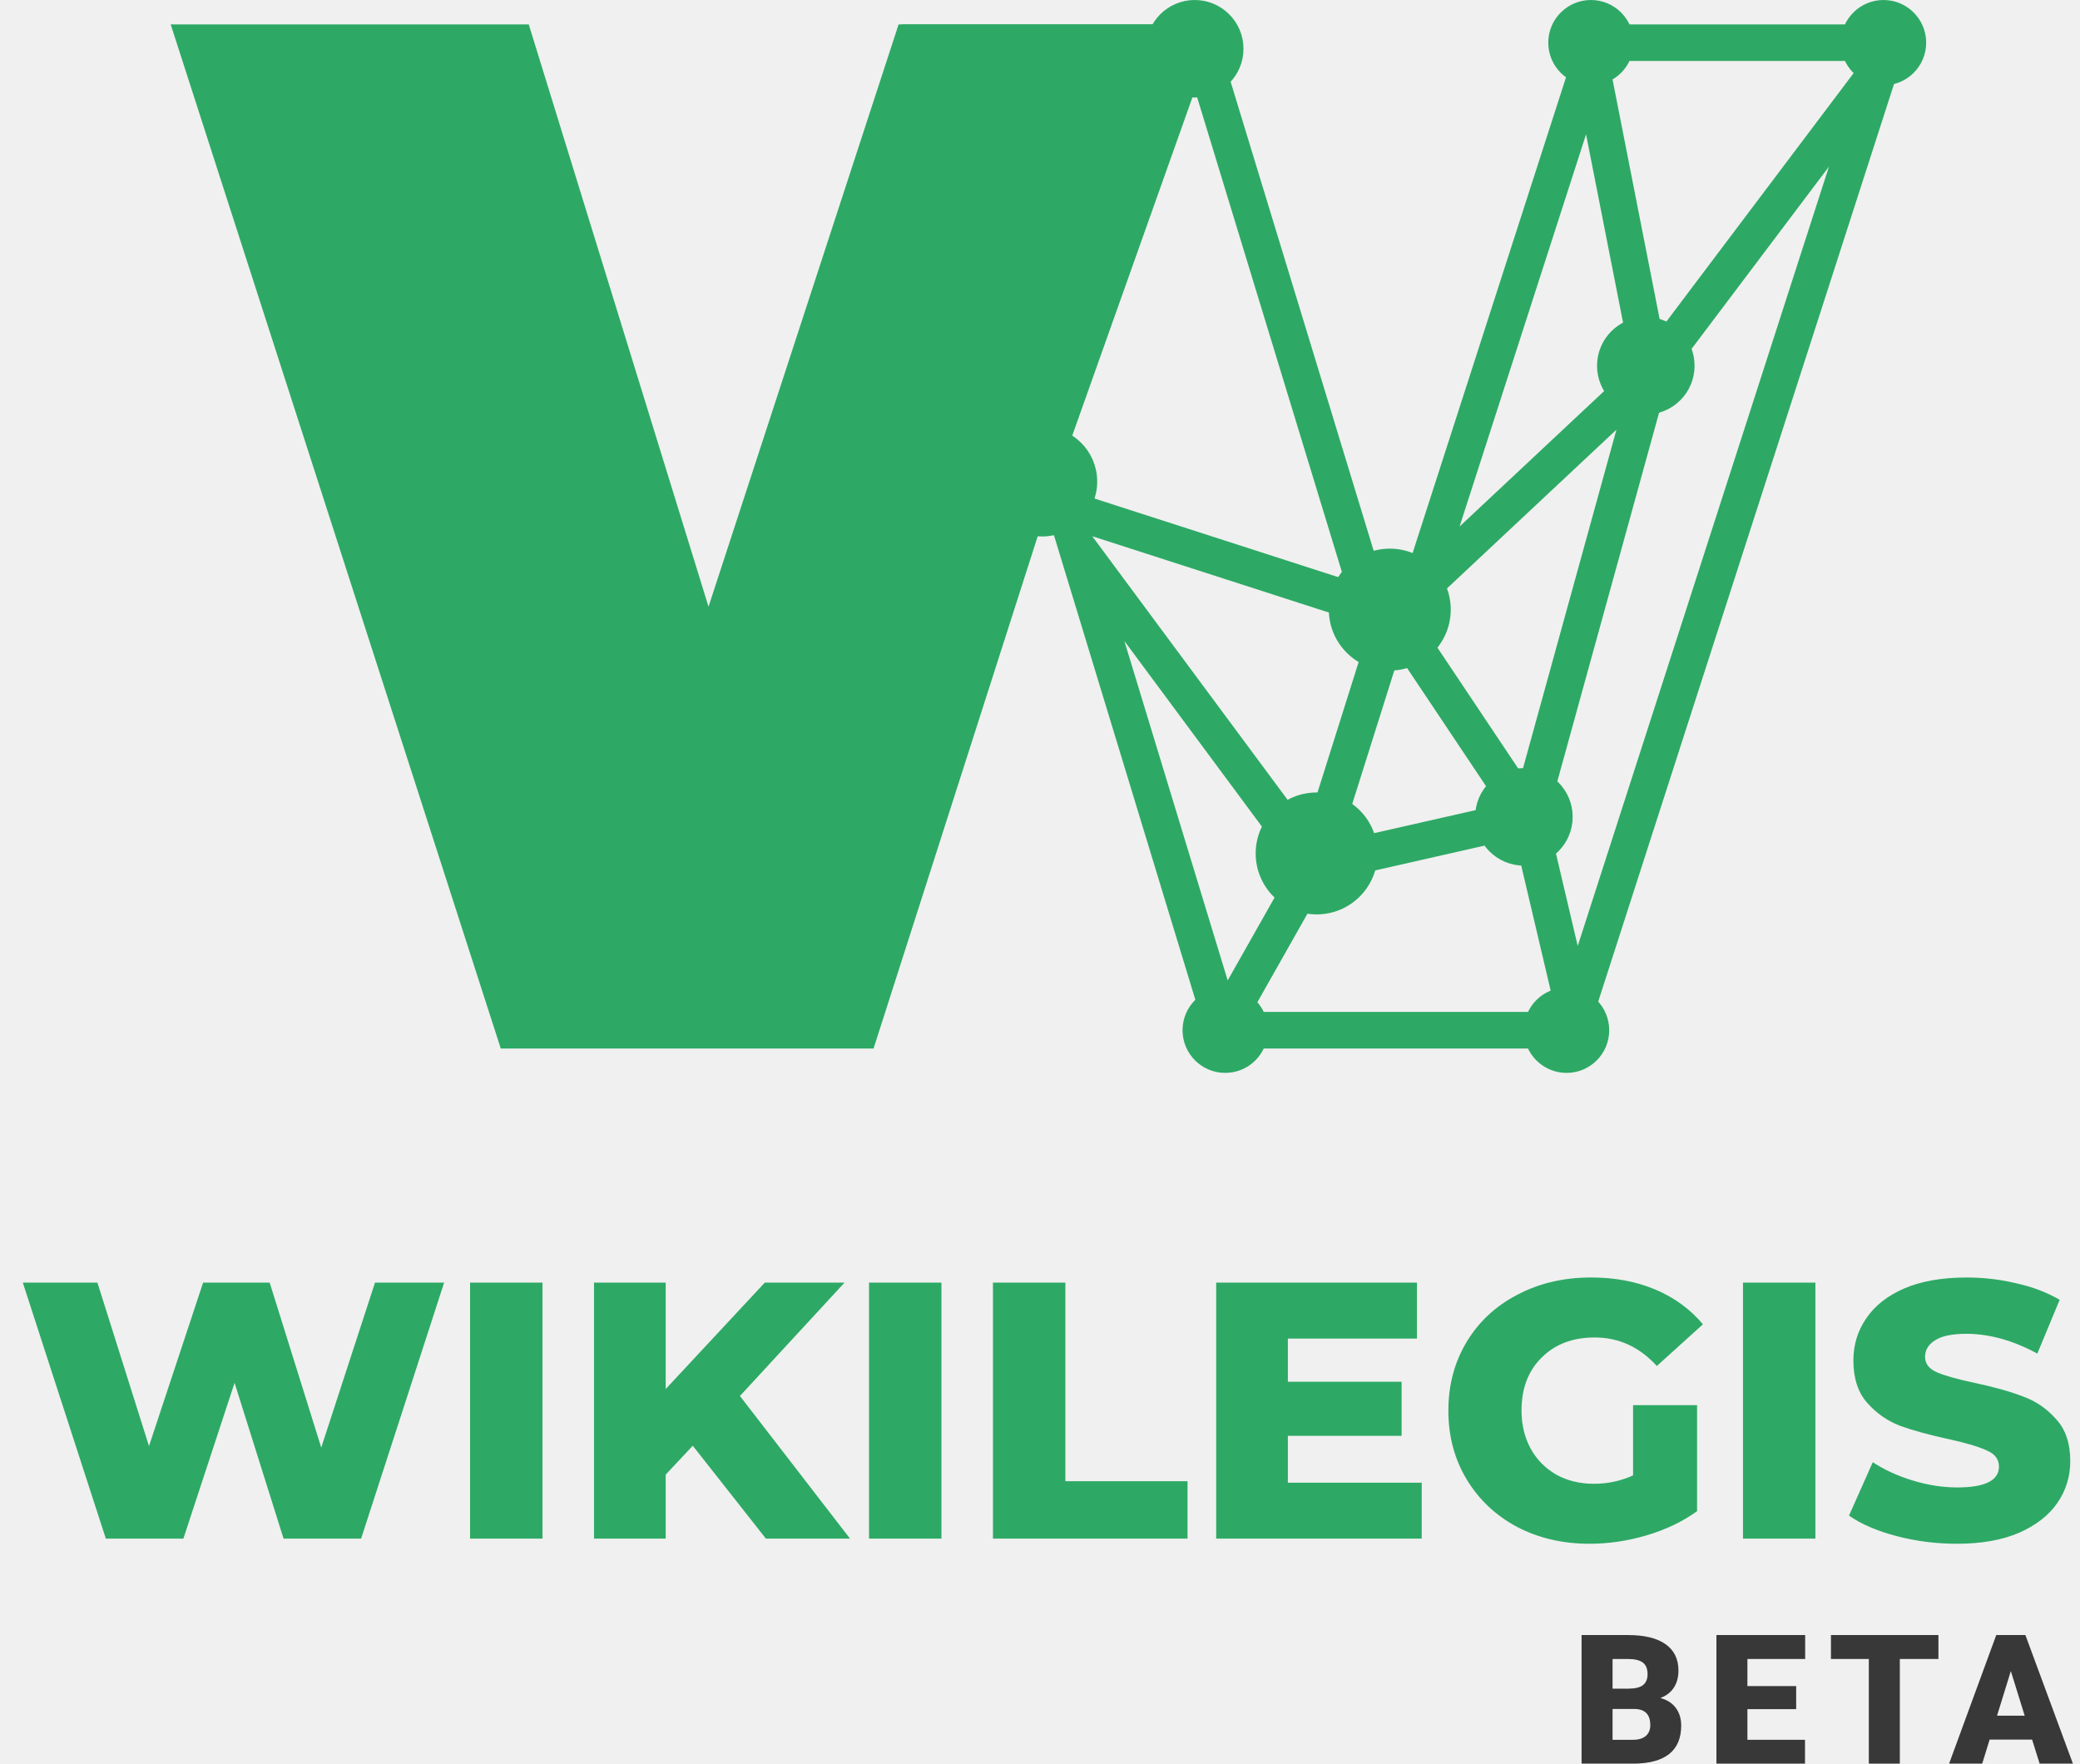
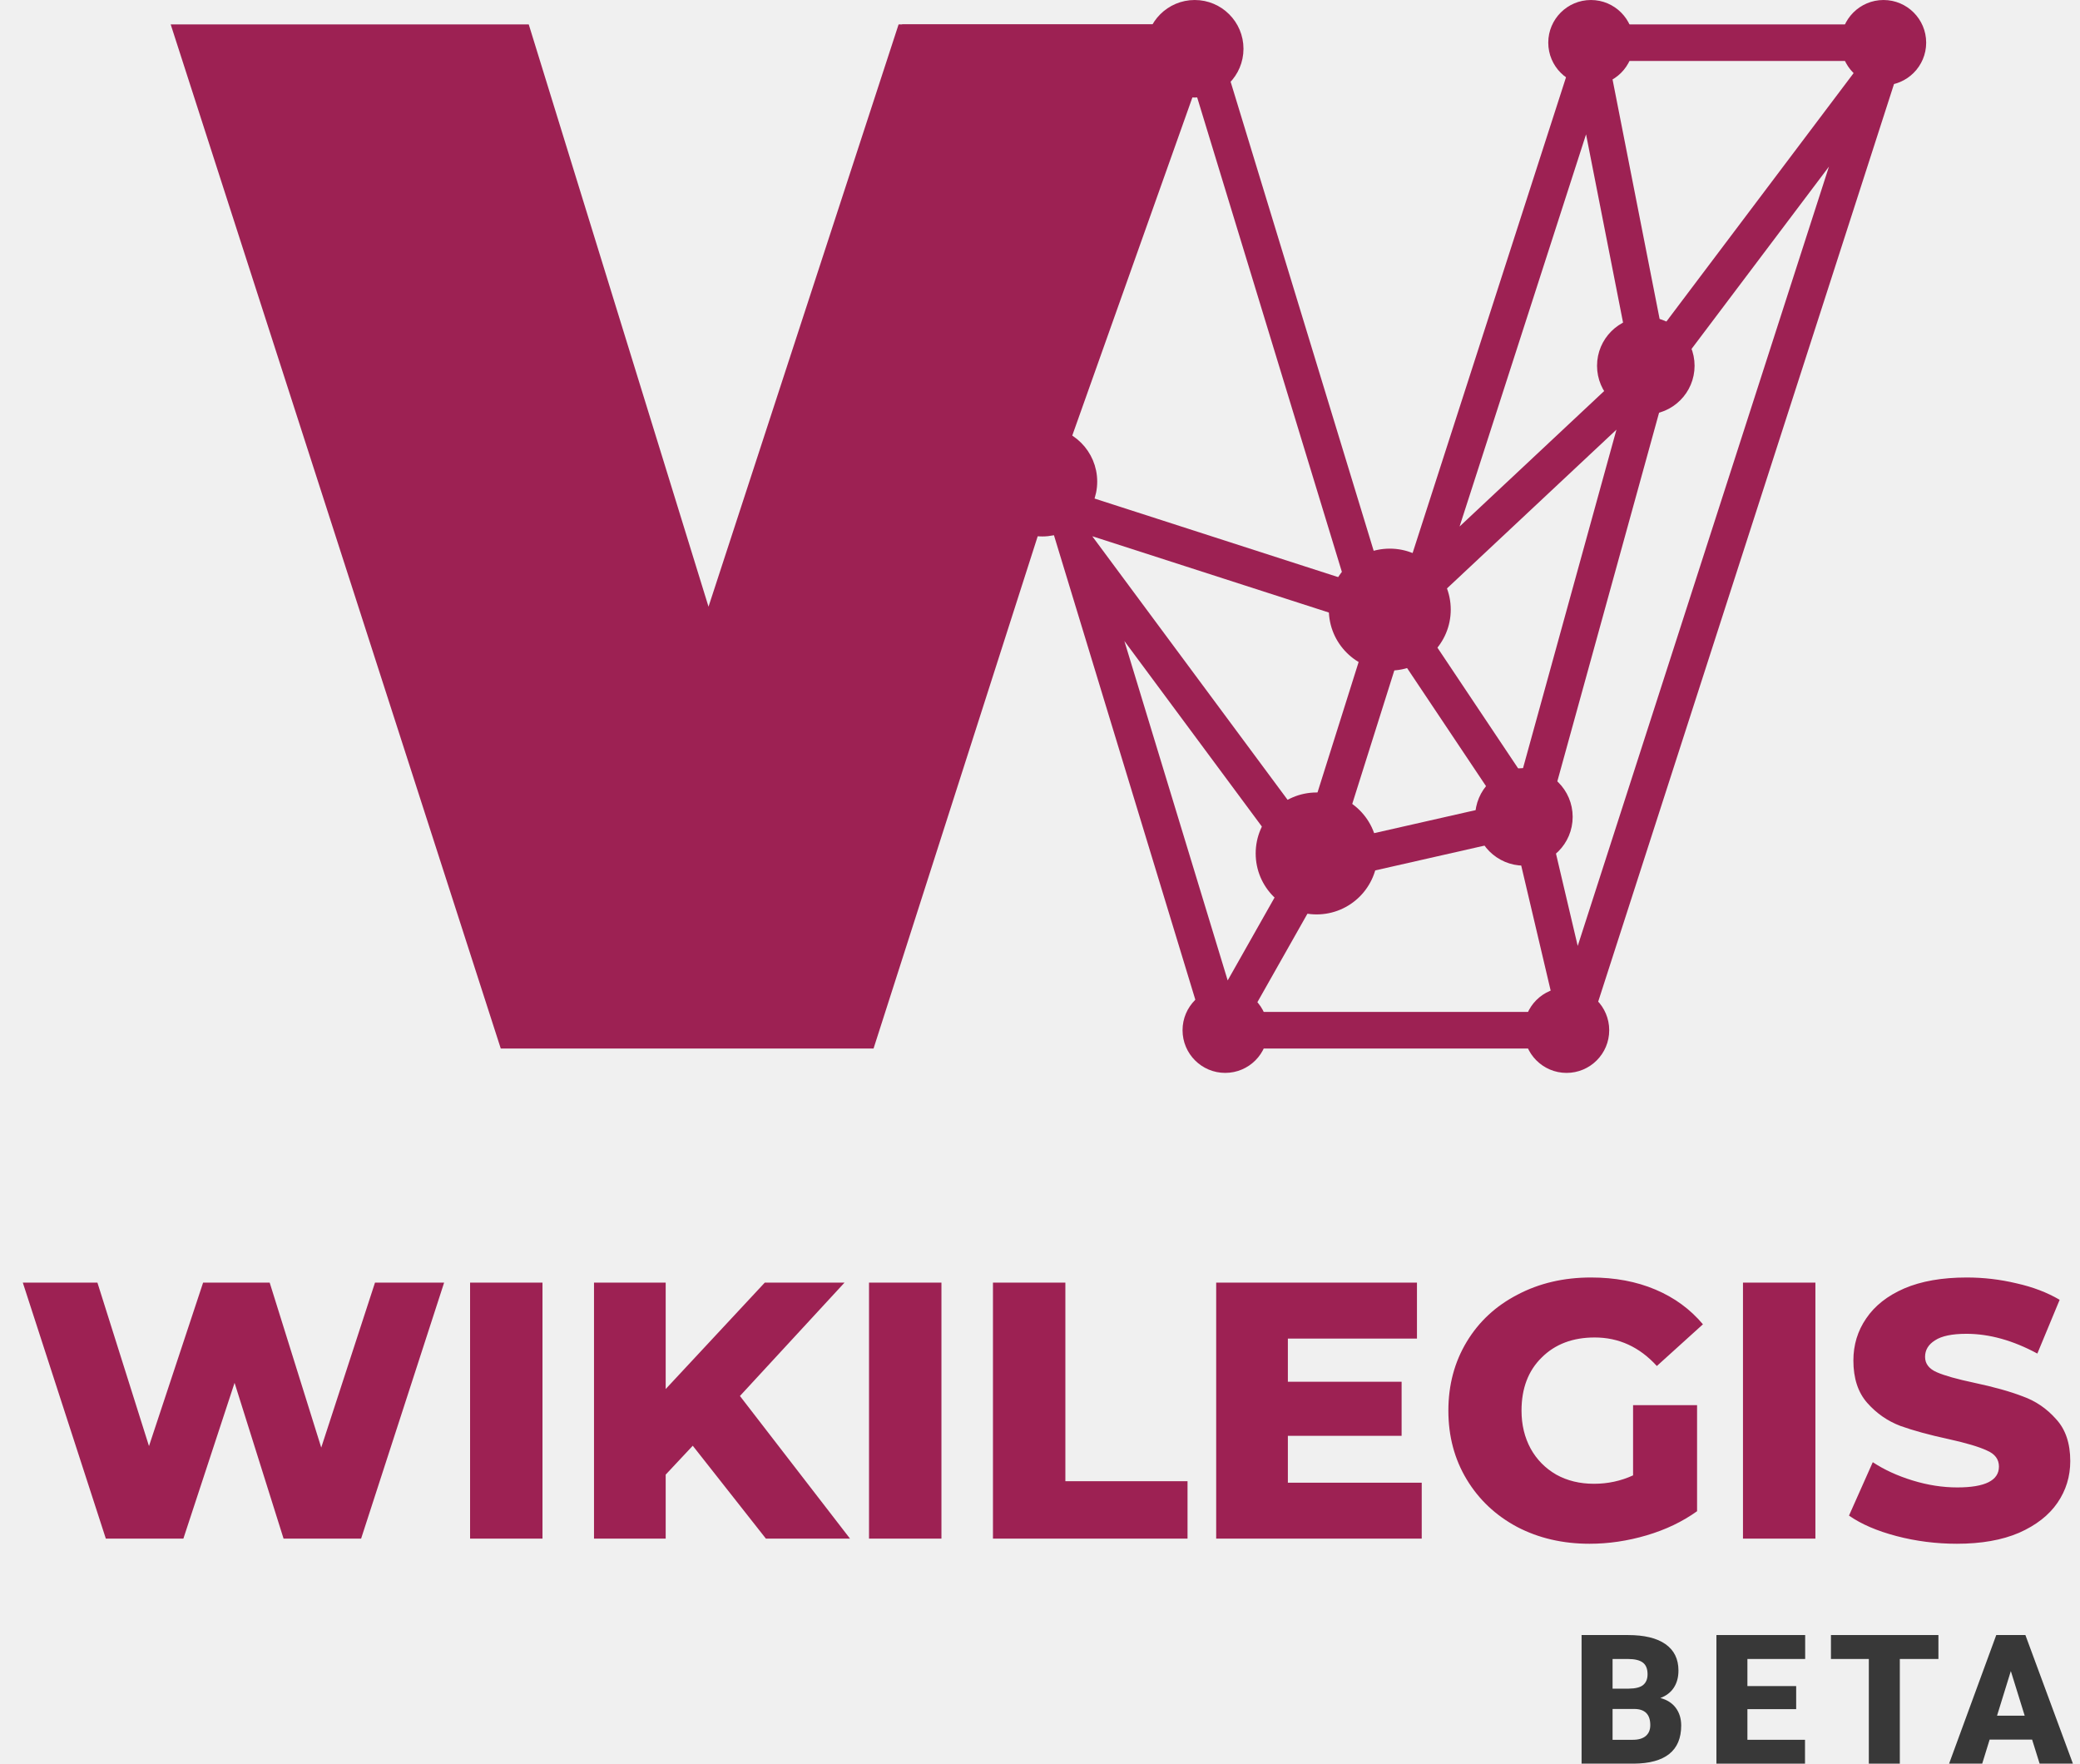
<svg xmlns="http://www.w3.org/2000/svg" width="138" height="117" viewBox="0 0 138 117" fill="none">
  <path d="M104.932 117V108.469H107.996C109.094 108.469 109.928 108.67 110.498 109.072C111.072 109.475 111.359 110.059 111.359 110.824C111.359 111.266 111.258 111.643 111.055 111.955C110.852 112.268 110.553 112.498 110.158 112.646C110.604 112.764 110.945 112.982 111.184 113.303C111.422 113.623 111.541 114.014 111.541 114.475C111.541 115.311 111.275 115.939 110.744 116.361C110.217 116.779 109.434 116.992 108.395 117H104.932ZM106.988 113.373V115.418H108.336C108.707 115.418 108.992 115.334 109.191 115.166C109.391 114.994 109.49 114.754 109.49 114.445C109.49 113.734 109.137 113.377 108.43 113.373H106.988ZM106.988 112.025H108.061C108.51 112.021 108.83 111.939 109.021 111.779C109.213 111.619 109.309 111.383 109.309 111.07C109.309 110.711 109.205 110.453 108.998 110.297C108.791 110.137 108.457 110.057 107.996 110.057H106.988V112.025Z" fill="#383838" />
  <path d="M119.169 113.385H115.934V115.418H119.755V117H113.878V108.469H119.766V110.057H115.934V111.855H119.169V113.385Z" fill="#383838" />
  <path d="M128.607 110.057H126.046V117H123.99V110.057H121.476V108.469H128.607V110.057Z" fill="#383838" />
  <path d="M134.823 115.406H132.004L131.512 117H129.315L132.444 108.469H134.377L137.53 117H135.321L134.823 115.406ZM132.496 113.818H134.33L133.411 110.859L132.496 113.818Z" fill="#383838" />
-   <path d="M29.466 85.088L23.958 102.073H18.814L15.563 91.737L12.166 102.073H7.022L1.513 85.088H6.463L9.885 95.934L13.476 85.088H17.892L21.313 96.032L24.88 85.088H29.466ZM31.188 85.088H35.992V102.073H31.188V85.088ZM45.962 95.91L44.166 97.827V102.073H39.41V85.088H44.166V92.149L50.742 85.088H56.032L49.092 92.61L56.396 102.073H50.815L45.962 95.91ZM57.656 85.088H62.461V102.073H57.656V85.088ZM65.879 85.088H70.683V98.264H78.788V102.073H65.879V85.088ZM94.326 98.361V102.073H80.689V85.088H94.01V88.801H85.445V91.664H92.991V95.255H85.445V98.361H94.326ZM108.348 93.217H112.594V100.254C111.624 100.949 110.508 101.483 109.246 101.855C107.984 102.227 106.722 102.413 105.461 102.413C103.681 102.413 102.08 102.041 100.656 101.297C99.233 100.537 98.117 99.485 97.308 98.143C96.499 96.8 96.094 95.279 96.094 93.581C96.094 91.882 96.499 90.362 97.308 89.019C98.117 87.676 99.241 86.633 100.68 85.889C102.12 85.129 103.746 84.749 105.558 84.749C107.143 84.749 108.566 85.015 109.828 85.549C111.09 86.083 112.141 86.851 112.983 87.854L109.925 90.621C108.777 89.359 107.402 88.728 105.8 88.728C104.344 88.728 103.172 89.173 102.282 90.062C101.392 90.936 100.947 92.109 100.947 93.581C100.947 94.519 101.15 95.36 101.554 96.104C101.958 96.832 102.525 97.407 103.252 97.827C103.98 98.232 104.814 98.434 105.752 98.434C106.674 98.434 107.539 98.248 108.348 97.876V93.217ZM115.64 85.088H120.445V102.073H115.64V85.088ZM129.832 102.413C128.457 102.413 127.122 102.243 125.828 101.904C124.534 101.564 123.483 101.111 122.674 100.545L124.251 97.002C125.011 97.504 125.893 97.908 126.896 98.215C127.899 98.523 128.886 98.676 129.856 98.676C131.7 98.676 132.622 98.215 132.622 97.293C132.622 96.808 132.356 96.452 131.822 96.226C131.304 95.983 130.463 95.732 129.298 95.474C128.02 95.198 126.953 94.907 126.095 94.6C125.238 94.276 124.502 93.767 123.887 93.071C123.272 92.376 122.965 91.438 122.965 90.257C122.965 89.221 123.248 88.291 123.814 87.466C124.381 86.625 125.222 85.962 126.338 85.476C127.47 84.991 128.853 84.749 130.487 84.749C131.603 84.749 132.703 84.878 133.787 85.137C134.871 85.379 135.825 85.743 136.65 86.229L135.17 89.796C133.553 88.922 131.983 88.485 130.463 88.485C129.508 88.485 128.813 88.631 128.376 88.922C127.939 89.197 127.721 89.561 127.721 90.014C127.721 90.467 127.98 90.807 128.497 91.033C129.015 91.26 129.848 91.494 130.997 91.737C132.291 92.012 133.358 92.311 134.2 92.635C135.057 92.942 135.793 93.443 136.408 94.139C137.039 94.818 137.354 95.749 137.354 96.929C137.354 97.948 137.071 98.871 136.505 99.695C135.939 100.521 135.089 101.184 133.957 101.685C132.825 102.171 131.45 102.413 129.832 102.413Z" fill="#2DA965" />
+   <path d="M29.466 85.088L23.958 102.073H18.814L15.563 91.737L12.166 102.073H7.022L1.513 85.088H6.463L9.885 95.934L13.476 85.088H17.892L21.313 96.032L24.88 85.088H29.466ZM31.188 85.088H35.992V102.073H31.188V85.088ZM45.962 95.91L44.166 97.827V102.073H39.41V85.088H44.166V92.149L50.742 85.088H56.032L49.092 92.61L56.396 102.073H50.815L45.962 95.91ZM57.656 85.088H62.461V102.073H57.656V85.088ZM65.879 85.088H70.683V98.264H78.788V102.073H65.879V85.088ZM94.326 98.361V102.073H80.689V85.088H94.01V88.801H85.445V91.664H92.991V95.255H85.445V98.361H94.326ZM108.348 93.217H112.594V100.254C111.624 100.949 110.508 101.483 109.246 101.855C107.984 102.227 106.722 102.413 105.461 102.413C103.681 102.413 102.08 102.041 100.656 101.297C99.233 100.537 98.117 99.485 97.308 98.143C96.499 96.8 96.094 95.279 96.094 93.581C96.094 91.882 96.499 90.362 97.308 89.019C98.117 87.676 99.241 86.633 100.68 85.889C102.12 85.129 103.746 84.749 105.558 84.749C107.143 84.749 108.566 85.015 109.828 85.549C111.09 86.083 112.141 86.851 112.983 87.854L109.925 90.621C108.777 89.359 107.402 88.728 105.8 88.728C104.344 88.728 103.172 89.173 102.282 90.062C101.392 90.936 100.947 92.109 100.947 93.581C100.947 94.519 101.15 95.36 101.554 96.104C101.958 96.832 102.525 97.407 103.252 97.827C103.98 98.232 104.814 98.434 105.752 98.434C106.674 98.434 107.539 98.248 108.348 97.876V93.217ZM115.64 85.088H120.445V102.073H115.64V85.088ZM129.832 102.413C128.457 102.413 127.122 102.243 125.828 101.904C124.534 101.564 123.483 101.111 122.674 100.545L124.251 97.002C125.011 97.504 125.893 97.908 126.896 98.215C127.899 98.523 128.886 98.676 129.856 98.676C131.7 98.676 132.622 98.215 132.622 97.293C132.622 96.808 132.356 96.452 131.822 96.226C131.304 95.983 130.463 95.732 129.298 95.474C128.02 95.198 126.953 94.907 126.095 94.6C125.238 94.276 124.502 93.767 123.887 93.071C123.272 92.376 122.965 91.438 122.965 90.257C122.965 89.221 123.248 88.291 123.814 87.466C124.381 86.625 125.222 85.962 126.338 85.476C127.47 84.991 128.853 84.749 130.487 84.749C131.603 84.749 132.703 84.878 133.787 85.137C134.871 85.379 135.825 85.743 136.65 86.229L135.17 89.796C133.553 88.922 131.983 88.485 130.463 88.485C129.508 88.485 128.813 88.631 128.376 88.922C127.939 89.197 127.721 89.561 127.721 90.014C127.721 90.467 127.98 90.807 128.497 91.033C129.015 91.26 129.848 91.494 130.997 91.737C132.291 92.012 133.358 92.311 134.2 92.635C135.057 92.942 135.793 93.443 136.408 94.139C137.039 94.818 137.354 95.749 137.354 96.929C137.354 97.948 137.071 98.871 136.505 99.695C135.939 100.521 135.089 101.184 133.957 101.685C132.825 102.171 131.45 102.413 129.832 102.413Z" fill="#9d2153" />
  <mask id="path-3-inside-1" fill="white">
    <path d="M126.936 1.618L105.031 69.559H80.291L69.241 33.259L59.853 2.426V1.618H80.487L92.417 40.732L105.031 1.618H126.936Z" />
  </mask>
-   <path d="M69.241 33.259L69.614 32.104C69.112 31.942 68.563 32.123 68.255 32.551C67.948 32.98 67.953 33.558 68.266 33.981L69.241 33.259ZM81.347 70.156L88.209 58.024L86.097 56.829L79.235 68.962L81.347 70.156ZM110.531 25.399L127.905 2.348L125.967 0.887L108.593 23.939L110.531 25.399ZM103.841 1.852L108.372 24.903L110.753 24.435L106.222 1.384L103.841 1.852ZM92.789 39.578L69.614 32.104L68.869 34.413L92.044 41.887L92.789 39.578ZM88.127 56.704L70.216 32.536L68.266 33.981L86.178 58.149L88.127 56.704ZM108.733 23.784L91.587 39.847L93.246 41.618L110.392 25.555L108.733 23.784ZM88.31 57.791L93.574 41.097L91.26 40.367L85.996 57.062L88.31 57.791ZM87.421 58.61L101.682 55.374L101.145 53.008L86.884 56.243L87.421 58.61ZM102.583 54.514L110.732 24.992L108.393 24.346L100.244 53.868L102.583 54.514ZM106.212 69.281L102.594 53.913L100.232 54.469L103.851 69.837L106.212 69.281ZM102.422 53.517L93.425 40.058L91.408 41.407L100.405 54.865L102.422 53.517ZM126.936 1.618L129.245 2.362C129.483 1.624 129.354 0.816 128.897 0.189C128.441 -0.438 127.712 -0.809 126.936 -0.809V1.618ZM105.031 69.559V71.985C106.085 71.985 107.018 71.306 107.341 70.303L105.031 69.559ZM80.291 69.559L77.97 70.266C78.281 71.287 79.223 71.985 80.291 71.985V69.559ZM69.241 33.259L71.562 32.552L71.562 32.552L69.241 33.259ZM80.487 1.618L82.808 0.91C82.496 -0.111 81.554 -0.809 80.487 -0.809V1.618ZM92.417 40.732L90.096 41.44C90.405 42.455 91.337 43.15 92.397 43.159C93.458 43.167 94.401 42.486 94.726 41.477L92.417 40.732ZM105.031 1.618V-0.809C103.978 -0.809 103.045 -0.129 102.722 0.873L105.031 1.618ZM59.853 2.426H57.427C57.427 2.666 57.462 2.904 57.532 3.133L59.853 2.426ZM59.853 1.618V-0.809C58.513 -0.809 57.427 0.278 57.427 1.618L59.853 1.618ZM124.626 0.873L102.722 68.814L107.341 70.303L129.245 2.362L124.626 0.873ZM105.031 67.132H80.291V71.985H105.031V67.132ZM82.612 68.852L71.562 32.552L66.92 33.965L77.97 70.266L82.612 68.852ZM78.166 2.326L90.096 41.44L94.738 40.025L82.808 0.91L78.166 2.326ZM94.726 41.477L107.341 2.362L102.722 0.873L90.108 39.988L94.726 41.477ZM105.031 4.044H126.936V-0.809H105.031V4.044ZM62.28 2.426V1.618H57.427V2.426H62.28ZM59.853 4.044H80.487V-0.809H59.853V4.044ZM71.562 32.552L62.175 1.72L57.532 3.133L66.92 33.966L71.562 32.552Z" fill="#2DA965" mask="url(#path-3-inside-1)" />
-   <path d="M68.447 32.853L68.441 32.87L68.435 32.889L57.072 68.346H34.107L12.99 2.831H34.185L45.848 40.605L46.975 44.255L48.161 40.624L60.499 2.831H79.114L68.447 32.853Z" fill="#2DA965" stroke="#2DA965" stroke-width="2.426" />
-   <circle cx="92.207" cy="40.441" r="3.64" transform="rotate(-180 92.2071 40.4412)" fill="#2DA965" stroke="#2DA965" stroke-width="0.809" />
-   <circle cx="109.193" cy="24.265" r="2.831" transform="rotate(-180 109.193 24.2649)" fill="#2DA965" stroke="#2DA965" stroke-width="0.809" />
-   <circle cx="87.355" cy="56.618" r="3.64" transform="rotate(-180 87.3546 56.6177)" fill="#2DA965" stroke="#2DA965" stroke-width="0.809" />
-   <circle cx="101.105" cy="54.191" r="2.831" transform="rotate(-180 101.105 54.1912)" fill="#2DA965" stroke="#2DA965" stroke-width="0.809" />
-   <circle cx="81.287" cy="68.346" r="2.426" transform="rotate(-180 81.2875 68.3456)" fill="#2DA965" stroke="#2DA965" stroke-width="0.809" />
-   <path d="M103.935 65.919C102.595 65.919 101.509 67.005 101.509 68.346C101.509 69.686 102.595 70.772 103.935 70.772C105.275 70.772 106.361 69.686 106.361 68.346C106.361 67.005 105.275 65.919 103.935 65.919Z" fill="#2DA965" stroke="#2DA965" stroke-width="0.809" />
-   <circle cx="124.964" cy="2.831" r="2.426" transform="rotate(-180 124.964 2.83097)" fill="#2DA965" stroke="#2DA965" stroke-width="0.809" />
-   <circle cx="105.552" cy="2.831" r="2.426" transform="rotate(-180 105.552 2.83097)" fill="#2DA965" stroke="#2DA965" stroke-width="0.809" />
-   <circle cx="79.265" cy="3.235" r="2.831" transform="rotate(-180 79.2649 3.23539)" fill="#2DA965" stroke="#2DA965" stroke-width="0.809" />
-   <path d="M69.155 28.713C67.369 28.713 65.92 30.162 65.92 31.949C65.92 33.736 67.369 35.184 69.155 35.184C70.942 35.184 72.391 33.736 72.391 31.949C72.391 30.162 70.942 28.713 69.155 28.713Z" fill="#2DA965" stroke="#2DA965" stroke-width="0.809" />
+   <path d="M69.241 33.259L69.614 32.104C69.112 31.942 68.563 32.123 68.255 32.551C67.948 32.98 67.953 33.558 68.266 33.981L69.241 33.259ZM81.347 70.156L88.209 58.024L86.097 56.829L79.235 68.962L81.347 70.156ZM110.531 25.399L127.905 2.348L125.967 0.887L108.593 23.939L110.531 25.399ZM103.841 1.852L108.372 24.903L110.753 24.435L106.222 1.384L103.841 1.852ZM92.789 39.578L69.614 32.104L68.869 34.413L92.044 41.887L92.789 39.578ZM88.127 56.704L70.216 32.536L68.266 33.981L86.178 58.149L88.127 56.704ZM108.733 23.784L91.587 39.847L93.246 41.618L110.392 25.555L108.733 23.784ZM88.31 57.791L93.574 41.097L91.26 40.367L85.996 57.062L88.31 57.791ZM87.421 58.61L101.682 55.374L101.145 53.008L86.884 56.243L87.421 58.61ZM102.583 54.514L110.732 24.992L108.393 24.346L100.244 53.868L102.583 54.514ZM106.212 69.281L102.594 53.913L100.232 54.469L103.851 69.837L106.212 69.281ZM102.422 53.517L93.425 40.058L91.408 41.407L100.405 54.865L102.422 53.517ZM126.936 1.618L129.245 2.362C129.483 1.624 129.354 0.816 128.897 0.189C128.441 -0.438 127.712 -0.809 126.936 -0.809V1.618ZM105.031 69.559V71.985C106.085 71.985 107.018 71.306 107.341 70.303L105.031 69.559ZM80.291 69.559L77.97 70.266C78.281 71.287 79.223 71.985 80.291 71.985V69.559ZM69.241 33.259L71.562 32.552L71.562 32.552L69.241 33.259ZM80.487 1.618L82.808 0.91C82.496 -0.111 81.554 -0.809 80.487 -0.809V1.618ZM92.417 40.732L90.096 41.44C90.405 42.455 91.337 43.15 92.397 43.159C93.458 43.167 94.401 42.486 94.726 41.477L92.417 40.732ZM105.031 1.618V-0.809C103.978 -0.809 103.045 -0.129 102.722 0.873L105.031 1.618ZM59.853 2.426H57.427C57.427 2.666 57.462 2.904 57.532 3.133L59.853 2.426ZM59.853 1.618V-0.809C58.513 -0.809 57.427 0.278 57.427 1.618L59.853 1.618ZM124.626 0.873L102.722 68.814L107.341 70.303L129.245 2.362L124.626 0.873ZM105.031 67.132H80.291V71.985H105.031V67.132ZM82.612 68.852L71.562 32.552L66.92 33.965L77.97 70.266L82.612 68.852ZM78.166 2.326L90.096 41.44L94.738 40.025L82.808 0.91L78.166 2.326ZM94.726 41.477L107.341 2.362L102.722 0.873L90.108 39.988L94.726 41.477ZM105.031 4.044H126.936V-0.809H105.031V4.044ZM62.28 2.426V1.618H57.427V2.426H62.28ZM59.853 4.044H80.487V-0.809H59.853V4.044ZM71.562 32.552L62.175 1.72L57.532 3.133L66.92 33.966L71.562 32.552Z" fill="#9d2153" mask="url(#path-3-inside-1)" />
+   <path d="M68.447 32.853L68.441 32.87L68.435 32.889L57.072 68.346H34.107L12.99 2.831H34.185L45.848 40.605L46.975 44.255L48.161 40.624L60.499 2.831H79.114L68.447 32.853Z" fill="#9d2153" stroke="#9d2153" stroke-width="2.426" />
+   <circle cx="92.207" cy="40.441" r="3.64" transform="rotate(-180 92.2071 40.4412)" fill="#9d2153" stroke="#9d2153" stroke-width="0.809" />
+   <circle cx="109.193" cy="24.265" r="2.831" transform="rotate(-180 109.193 24.2649)" fill="#9d2153" stroke="#9d2153" stroke-width="0.809" />
+   <circle cx="87.355" cy="56.618" r="3.64" transform="rotate(-180 87.3546 56.6177)" fill="#9d2153" stroke="#9d2153" stroke-width="0.809" />
+   <circle cx="101.105" cy="54.191" r="2.831" transform="rotate(-180 101.105 54.1912)" fill="#9d2153" stroke="#9d2153" stroke-width="0.809" />
+   <circle cx="81.287" cy="68.346" r="2.426" transform="rotate(-180 81.2875 68.3456)" fill="#9d2153" stroke="#9d2153" stroke-width="0.809" />
+   <path d="M103.935 65.919C102.595 65.919 101.509 67.005 101.509 68.346C101.509 69.686 102.595 70.772 103.935 70.772C105.275 70.772 106.361 69.686 106.361 68.346C106.361 67.005 105.275 65.919 103.935 65.919Z" fill="#9d2153" stroke="#9d2153" stroke-width="0.809" />
+   <circle cx="124.964" cy="2.831" r="2.426" transform="rotate(-180 124.964 2.83097)" fill="#9d2153" stroke="#9d2153" stroke-width="0.809" />
+   <circle cx="105.552" cy="2.831" r="2.426" transform="rotate(-180 105.552 2.83097)" fill="#9d2153" stroke="#9d2153" stroke-width="0.809" />
+   <circle cx="79.265" cy="3.235" r="2.831" transform="rotate(-180 79.2649 3.23539)" fill="#9d2153" stroke="#9d2153" stroke-width="0.809" />
+   <path d="M69.155 28.713C67.369 28.713 65.92 30.162 65.92 31.949C65.92 33.736 67.369 35.184 69.155 35.184C70.942 35.184 72.391 33.736 72.391 31.949C72.391 30.162 70.942 28.713 69.155 28.713Z" fill="#9d2153" stroke="#9d2153" stroke-width="0.809" />
</svg>
